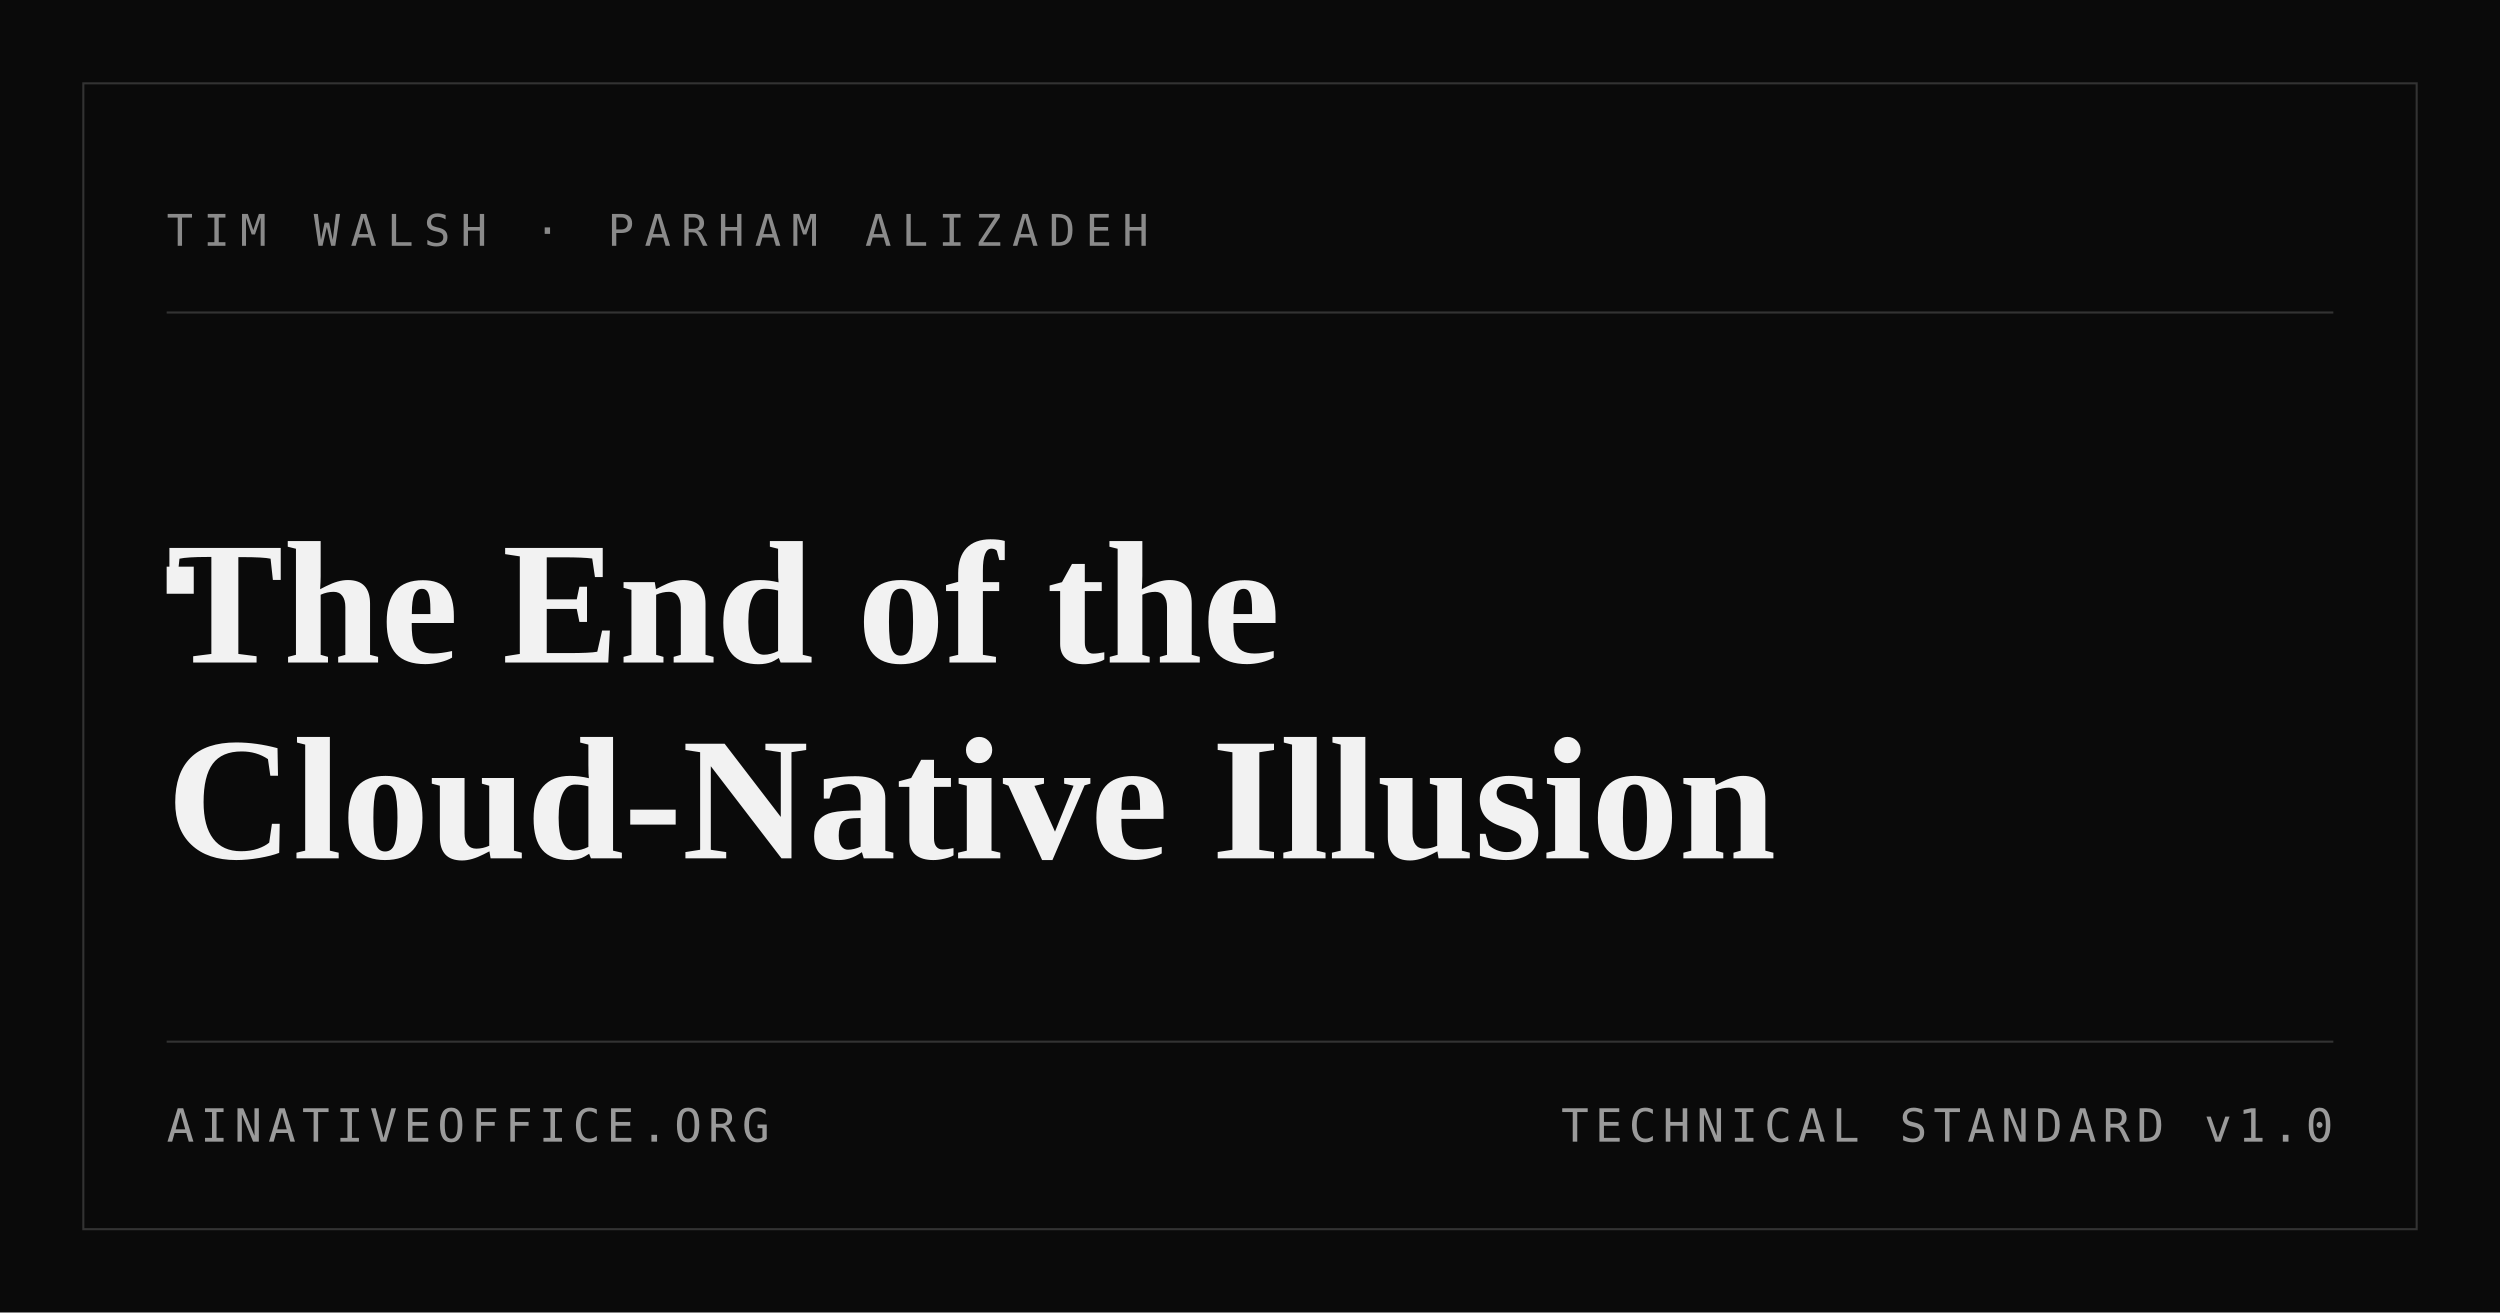
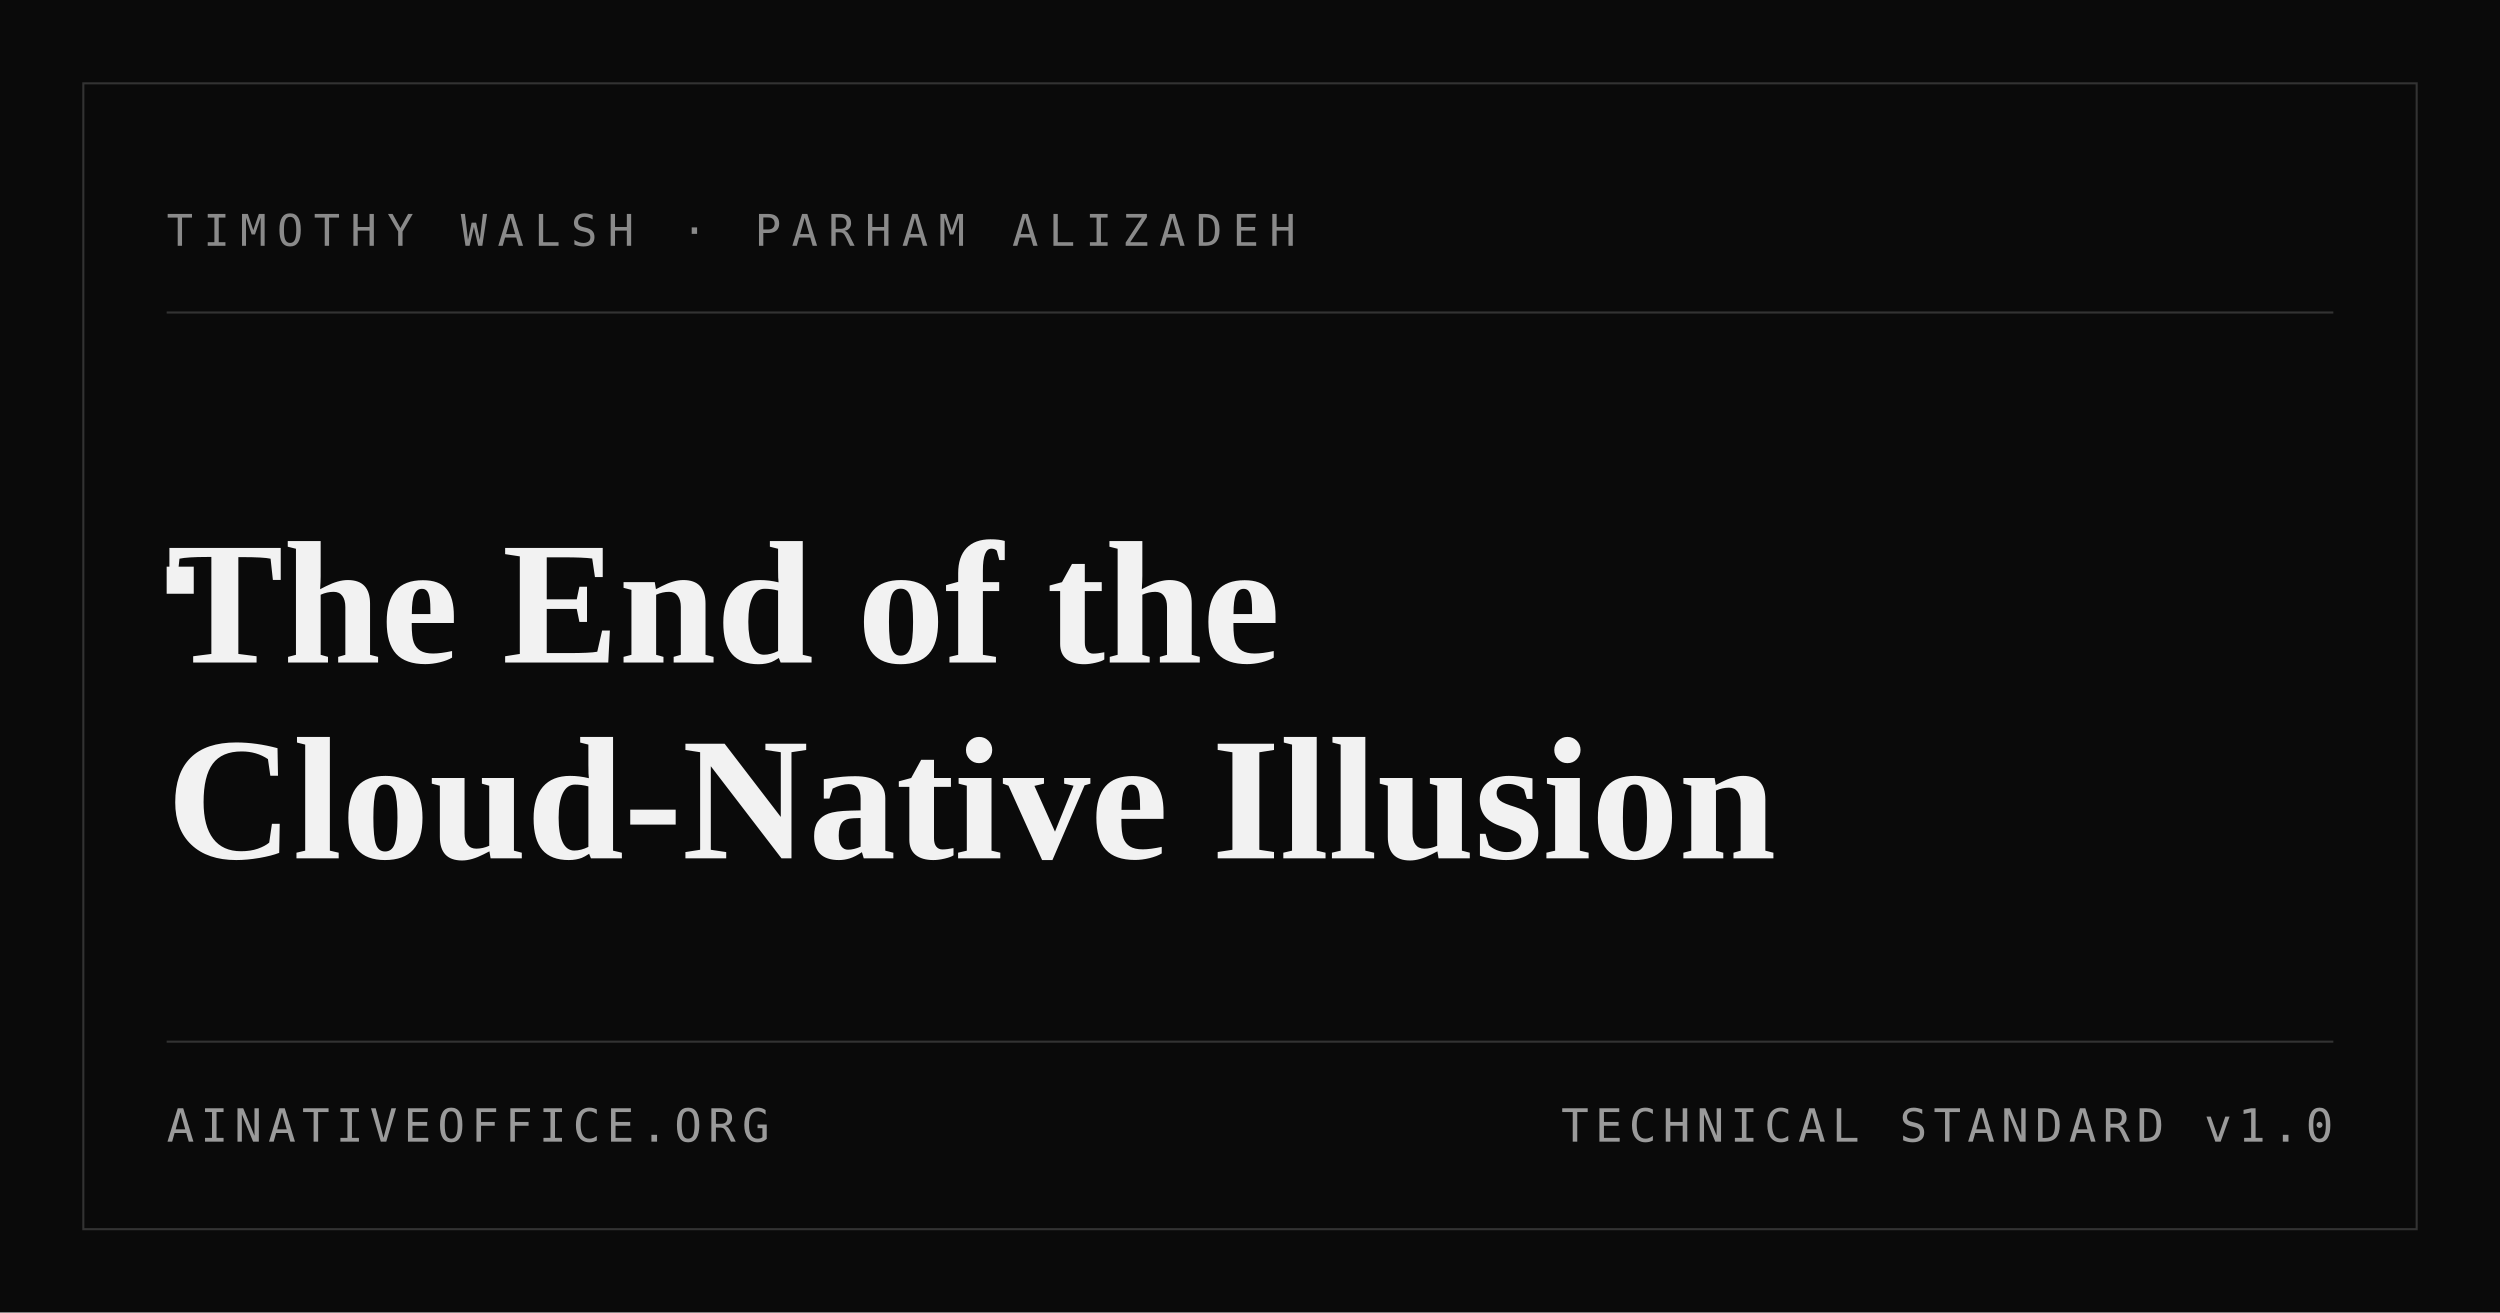
<svg xmlns="http://www.w3.org/2000/svg" width="1200" height="630" viewBox="0 0 1200 630">
  <rect width="1200" height="630" fill="#0A0A0A" />
  <rect x="40" y="40" width="1120" height="550" fill="none" stroke="#333333" stroke-width="1" />
-   <text x="80" y="118" font-family="monospace" font-size="21" letter-spacing="5" fill="#8A8A8A">TIM WALSH · PARHAM ALIZADEH</text>
+   <text x="80" y="118" font-family="monospace" font-size="21" letter-spacing="5" fill="#8A8A8A">TIMOTHY WALSH · PARHAM ALIZADEH</text>
  <line x1="80" y1="150" x2="1120" y2="150" stroke="#333333" stroke-width="1" />
  <text x="80" y="318" font-family="Georgia, 'Times New Roman', serif" font-size="84" font-weight="700" fill="#F2F2F2">The End of the</text>
  <text x="80" y="412" font-family="Georgia, 'Times New Roman', serif" font-size="84" font-weight="700" fill="#F2F2F2">Cloud-Native Illusion</text>
  <line x1="80" y1="500" x2="1120" y2="500" stroke="#333333" stroke-width="1" />
  <text x="80" y="548" font-family="monospace" font-size="22" letter-spacing="3" fill="#9A9A9A">AINATIVEOFFICE.ORG</text>
  <text x="1120" y="548" text-anchor="end" font-family="monospace" font-size="22" letter-spacing="3" fill="#9A9A9A">TECHNICAL STANDARD v1.0</text>
  <rect x="80" y="272" width="13" height="13" fill="#F2F2F2" />
</svg>
